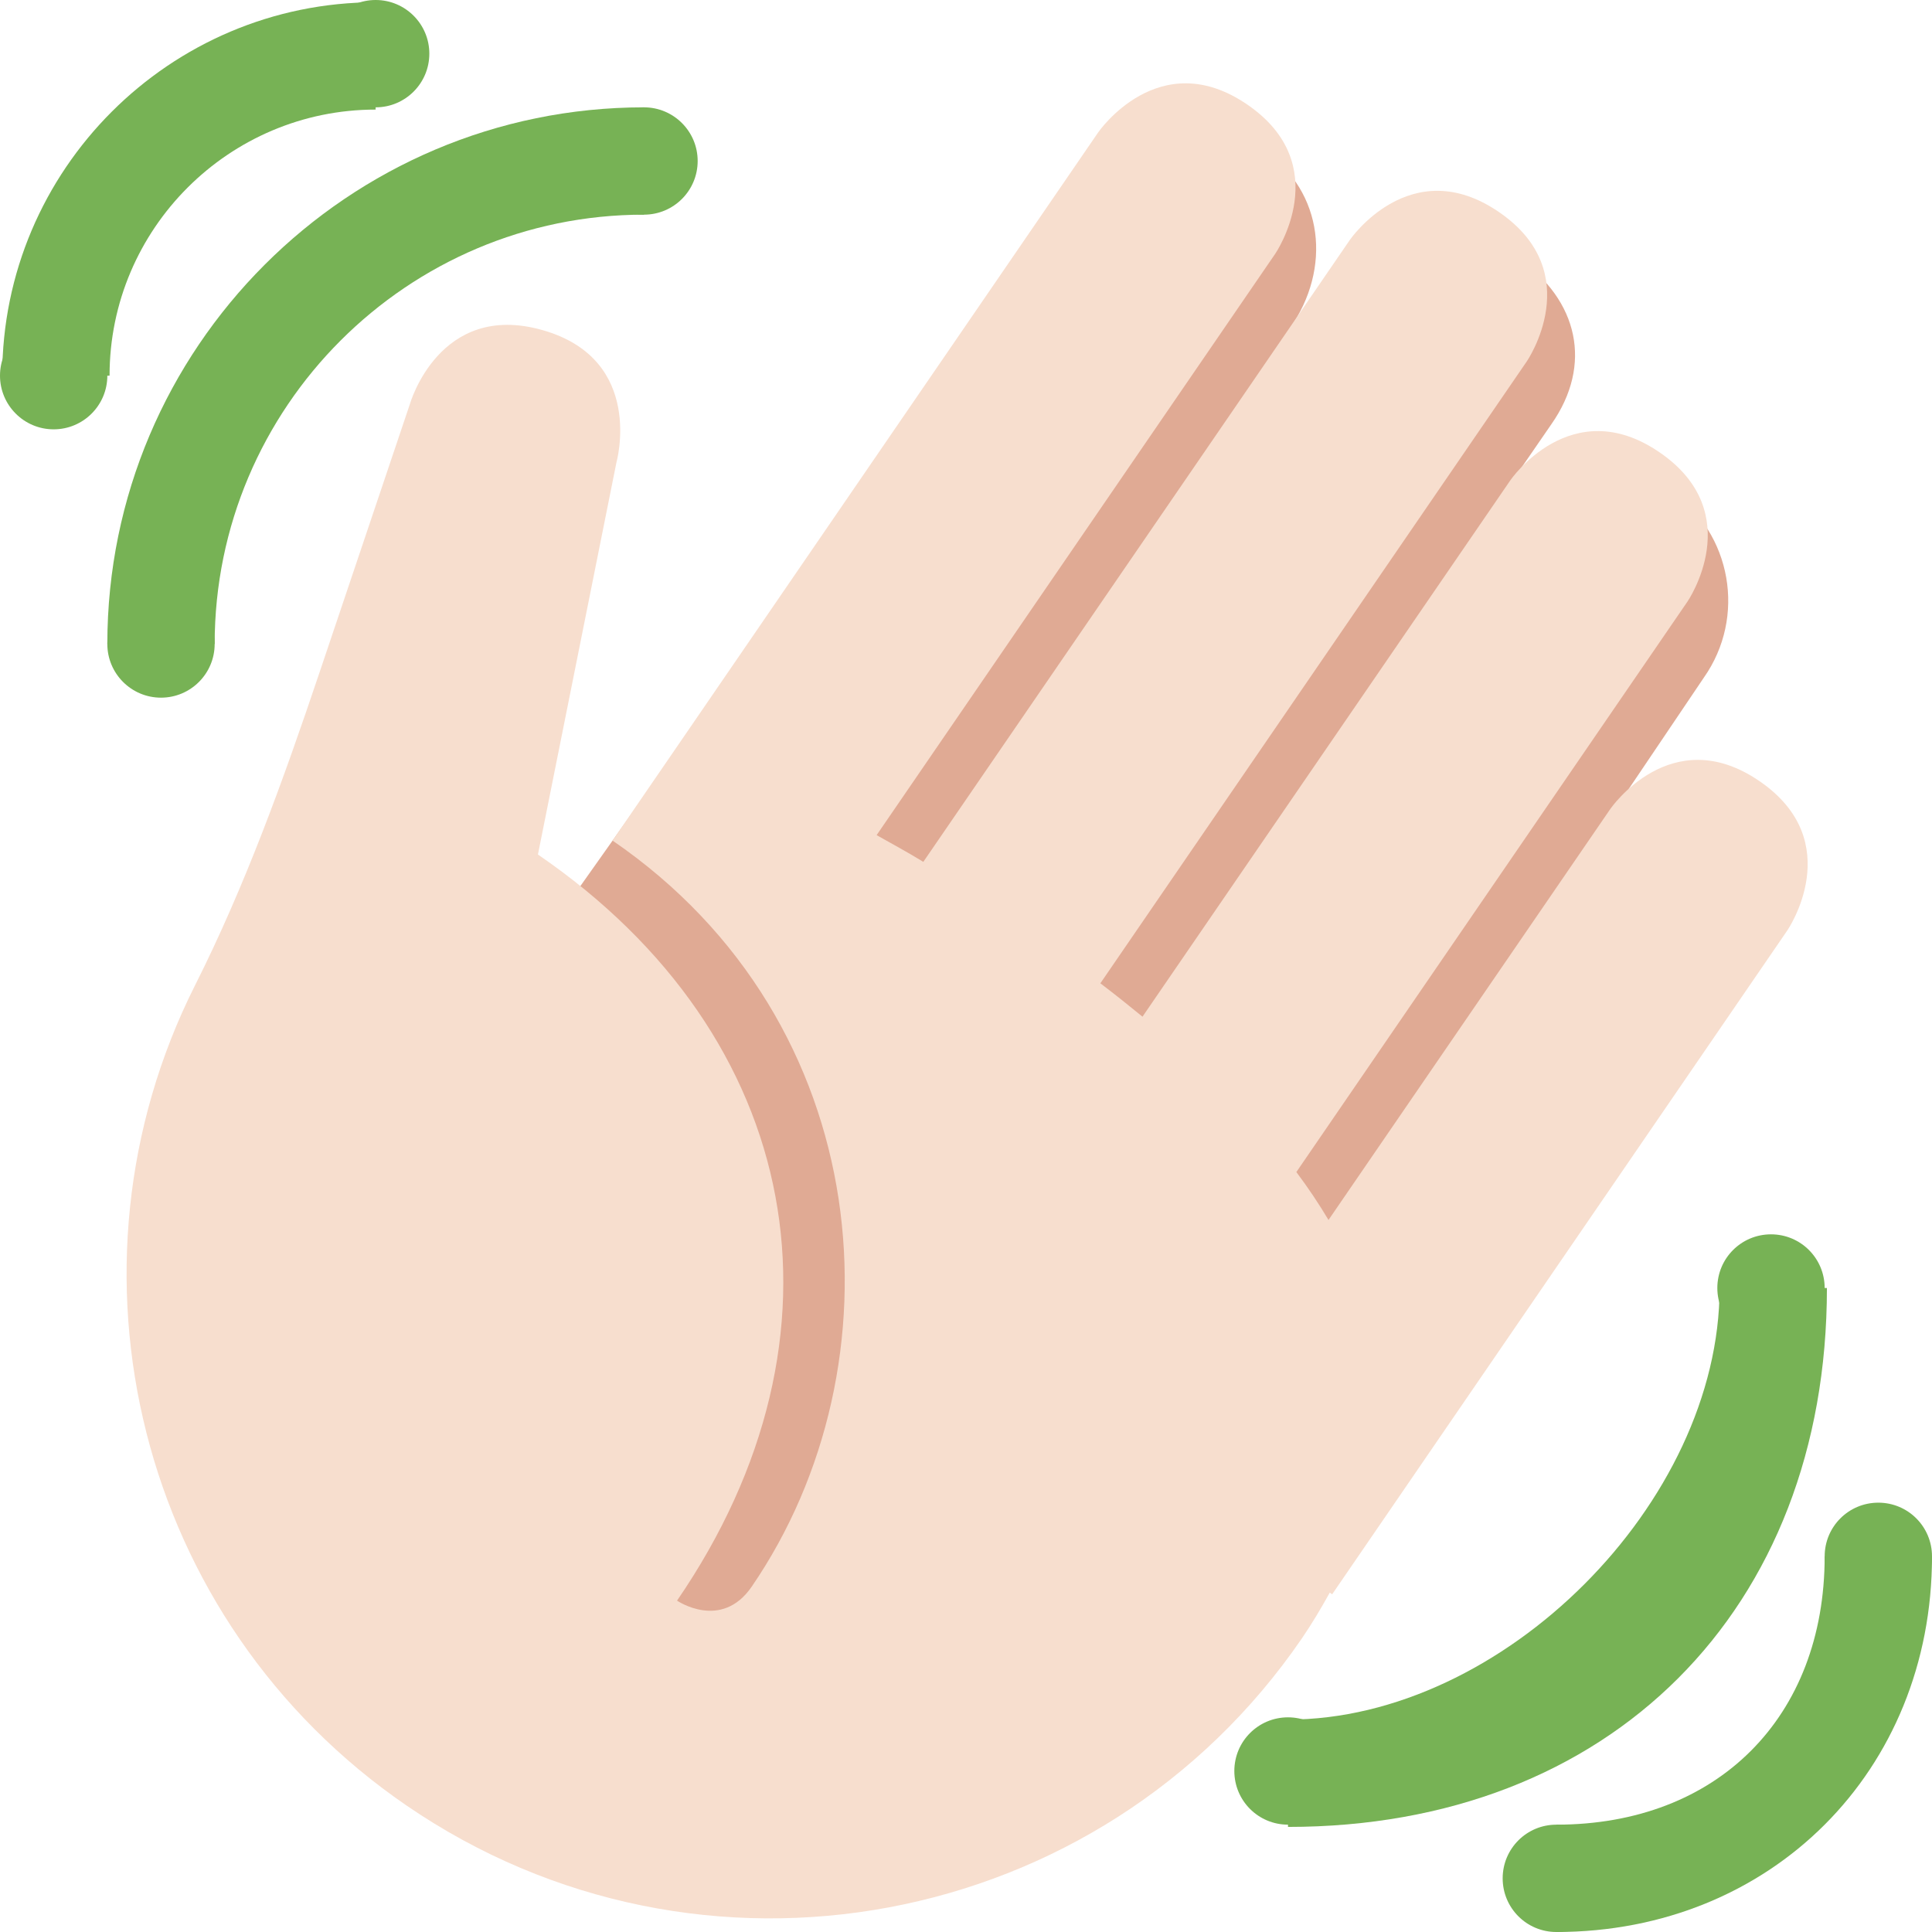
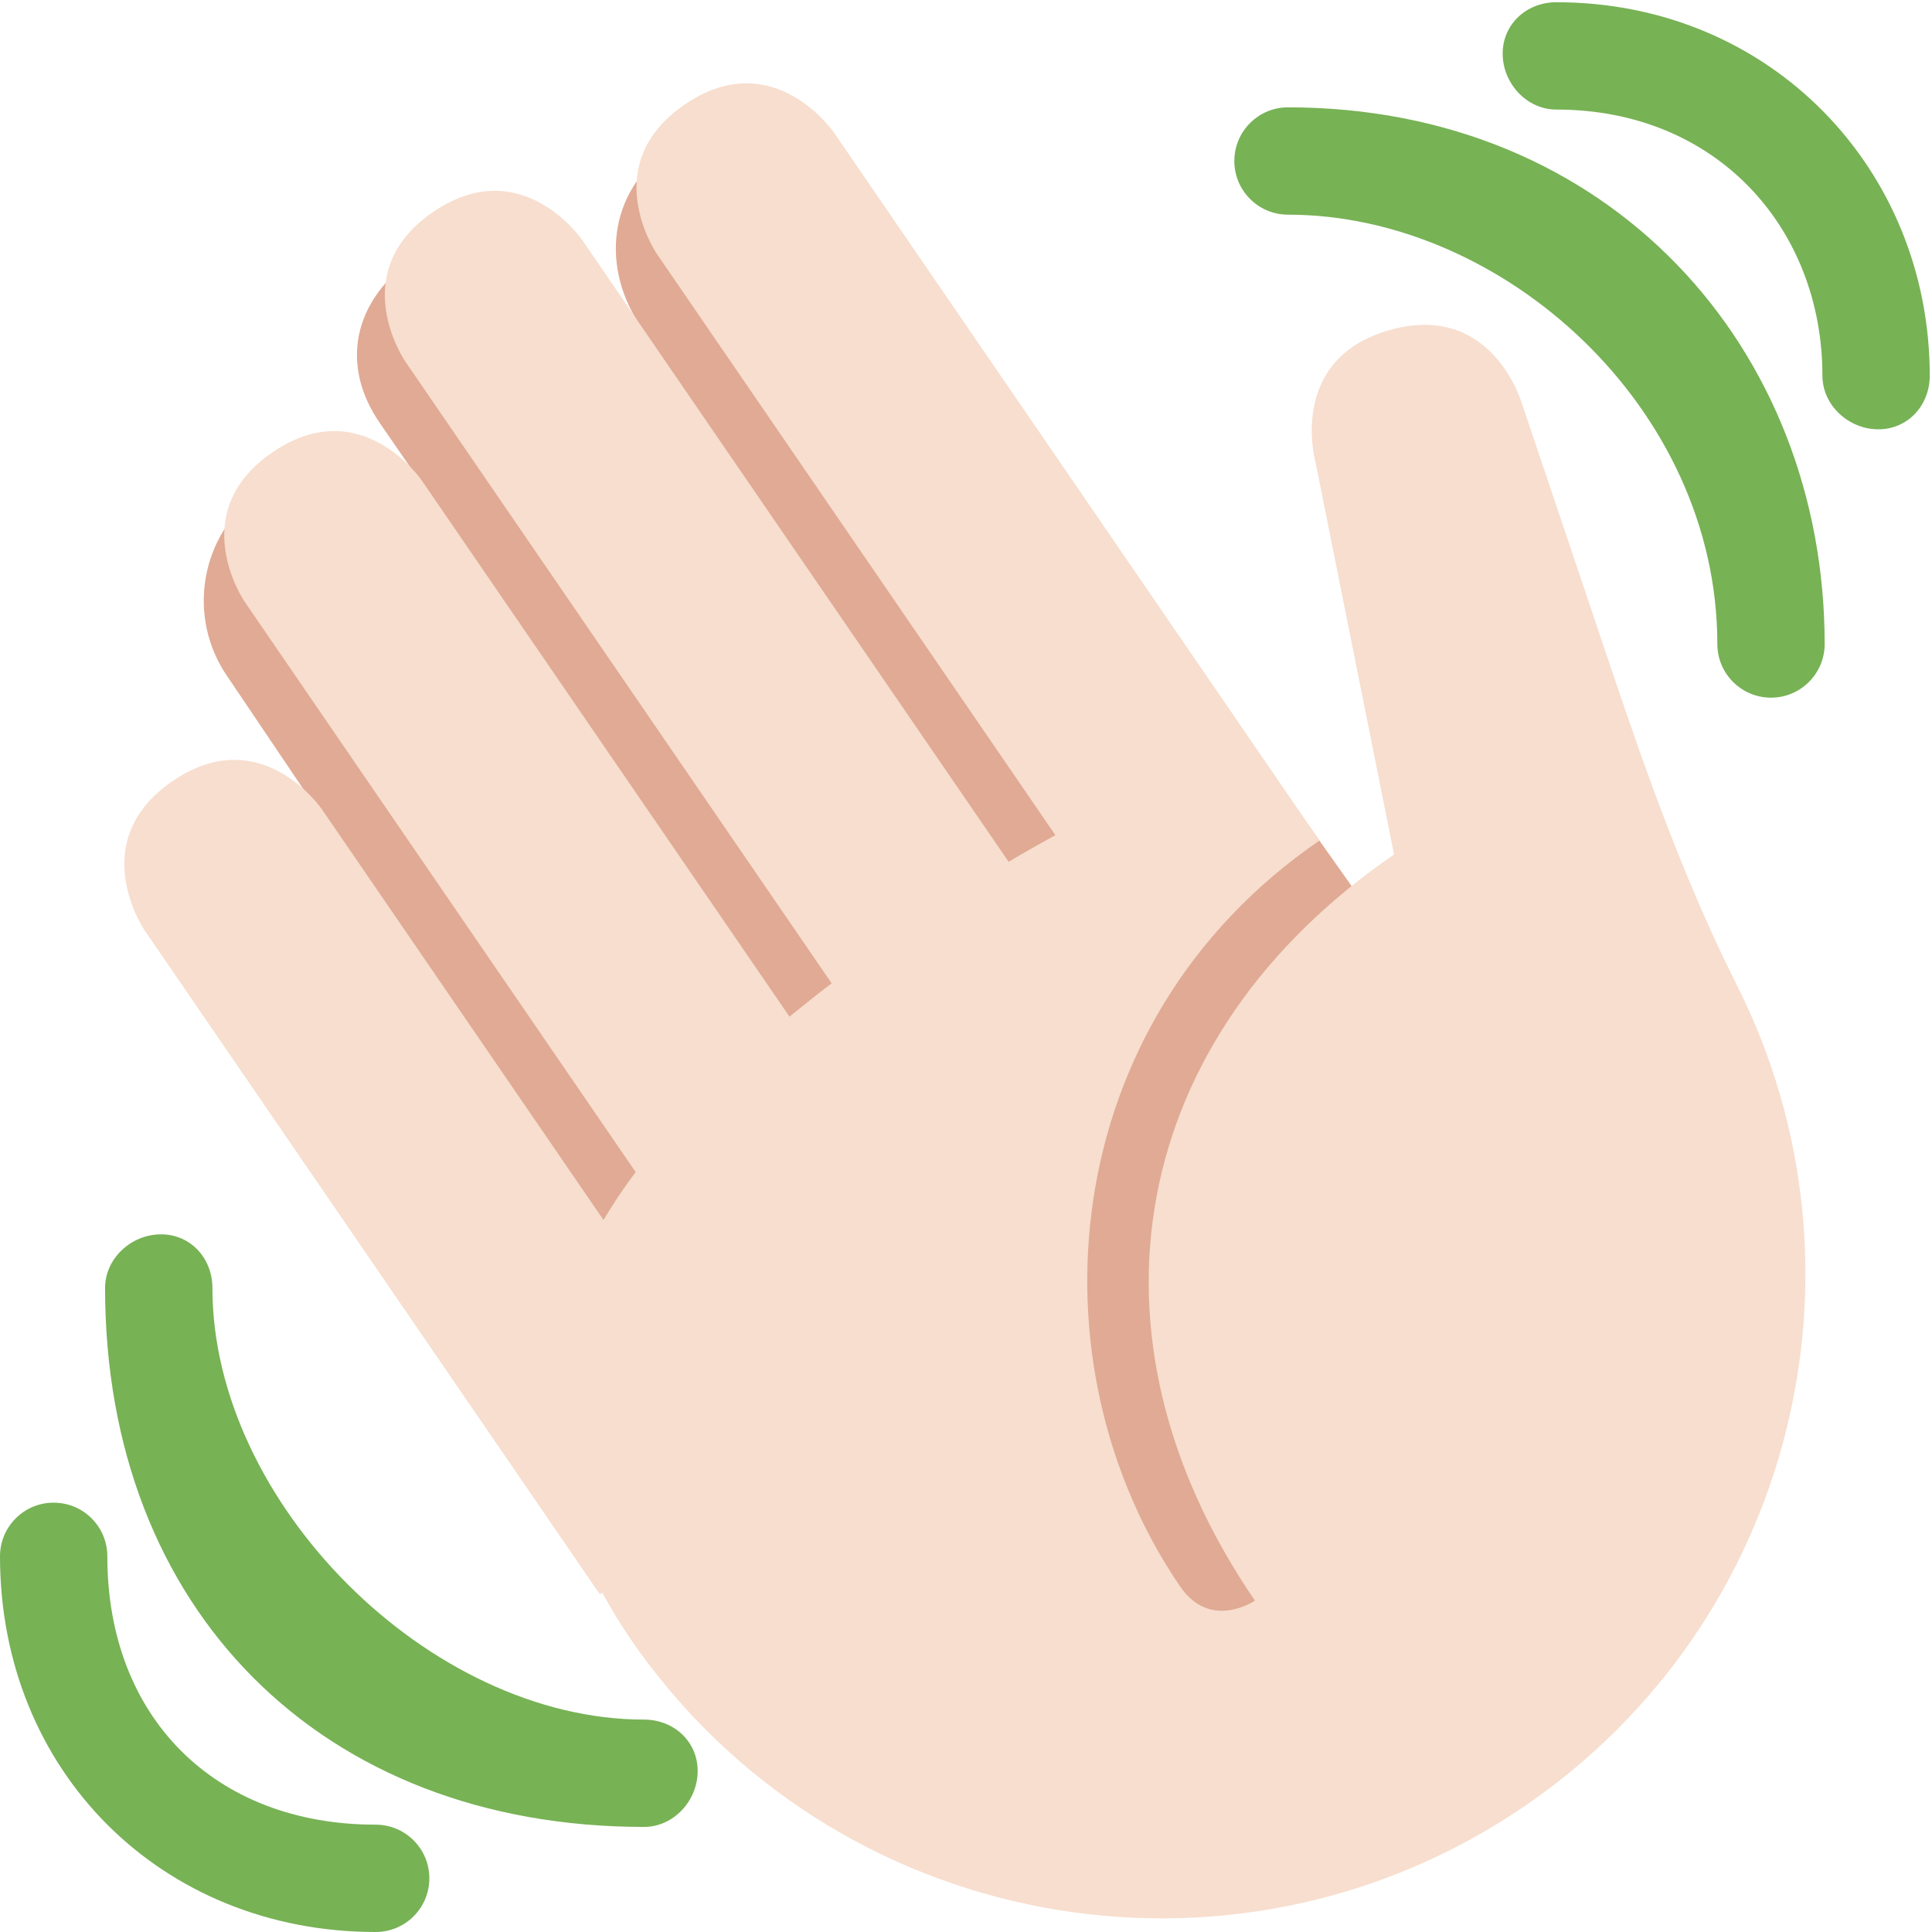
<svg xmlns="http://www.w3.org/2000/svg" viewBox="0 0 45 45" style="enable-background:new 0 0 45 45;" xml:space="preserve" version="1.1" id="svg2">
  <defs id="defs6">
    <clipPath id="clipPath16" clipPathUnits="userSpaceOnUse">
      <path id="path18" d="M 0,36 36,36 36,0 0,0 0,36 Z" />
    </clipPath>
  </defs>
  <g transform="matrix(1.25,0,0,-1.25,0,45)" id="g10">
    <g id="g12">
      <g clip-path="url(#clipPath16)" id="g14">
-         <g transform="translate(31.1387,26.853)" id="g20">
-           <path id="path22" style="fill:#e0aa94;fill-opacity:1;fill-rule:nonzero;stroke:none" d="m 0,0 c -0.941,0.657 -2.357,0.531 -3.201,-0.166 l 0.969,1.407 c 0.779,1.111 0.5,2.313 -0.613,3.092 -1.112,0.778 -2.646,0.509 -3.426,-0.604 l -8.829,-12.582 -0.07,0.031 8.063,11.844 c 0.786,1.122 0.638,2.544 -0.484,3.331 -1.122,0.784 -2.67,0.513 -3.456,-0.611 l -10.42,-14.72 c -0.786,-1.123 -0.401,-2.661 0.721,-3.447 0.191,-0.134 0.397,-0.226 0.607,-0.299 l 0,-9.129 10,0 0,3.113 c 0.147,0.129 0.967,0.763 1.083,0.929 L 0.611,-3.478 C 1.404,-2.349 1.13,-0.792 0,0" />
+         <g transform="translate(4.8613,26.853)" id="g20">
+           <path id="path22" style="fill:#e0aa94;fill-opacity:1;fill-rule:nonzero;stroke:none" d="M 0,0 C 0.941,0.657 2.357,0.531 3.201,-0.166 L 2.232,1.241 C 1.453,2.352 1.732,3.554 2.845,4.333 3.957,5.111 5.491,4.842 6.271,3.729 L 15.1,-8.853 15.17,-8.822 7.107,3.022 c -0.786,1.122 -0.638,2.544 0.484,3.331 1.122,0.784 2.67,0.513 3.456,-0.611 l 10.42,-14.72 c 0.786,-1.123 0.401,-2.661 -0.721,-3.447 -0.191,-0.134 -0.397,-0.226 -0.607,-0.299 l 0,-9.129 -10,0 0,3.113 c -0.147,0.129 -0.967,0.763 -1.083,0.929 L -0.611,-3.478 C -1.404,-2.349 -1.13,-0.792 0,0" />
        </g>
-         <g transform="translate(33.3047,18.6636)" id="g24">
-           <path id="path26" style="fill:#f7dece;fill-opacity:1;fill-rule:nonzero;stroke:none" d="M 0,0 C 0,0 1.132,1.65 -0.519,2.781 -2.168,3.912 -3.299,2.262 -3.299,2.262 L -8.55,-5.396 c -0.18,0.302 -0.379,0.6 -0.599,0.893 l 7.288,10.63 c 0,0 1.131,1.649 -0.519,2.78 -1.649,1.132 -2.78,-0.518 -2.78,-0.518 l -6.856,-9.997 c -0.255,0.209 -0.515,0.417 -0.785,0.622 l 7.947,11.59 c 0,0 1.131,1.649 -0.518,2.78 -1.649,1.132 -2.78,-0.518 -2.78,-0.518 L -16.1,1.277 c -0.292,0.179 -0.581,0.335 -0.87,0.498 l 7.427,10.832 c 0,0 1.131,1.649 -0.519,2.78 -1.649,1.132 -2.78,-0.518 -2.78,-0.518 L -20.696,3.415 -21.325,2.498 -21.89,1.673 c 4.948,-3.393 5.419,-9.779 2.592,-13.902 -0.566,-0.825 -1.391,-0.26 -1.391,-0.26 3.394,4.949 2.357,10.51 -2.592,13.903 l 1.462,7.302 c 0,0 0.545,1.925 -1.379,2.47 -1.924,0.545 -2.469,-1.379 -2.469,-1.379 l -1.685,-5.004 c -0.668,-1.984 -1.379,-3.961 -2.32,-5.83 -2.657,-5.28 -1.07,-11.843 3.941,-15.279 5.465,-3.747 12.935,-2.355 16.683,3.11 0.198,0.29 0.364,0.573 0.522,0.856 L -8.482,-12.371 0,0 Z" />
+         <g transform="translate(2.6953,18.6636)" id="g24">
+           <path id="path26" style="fill:#f7dece;fill-opacity:1;fill-rule:nonzero;stroke:none" d="M 0,0 C 0,0 -1.132,1.65 0.519,2.781 2.168,3.912 3.299,2.262 3.299,2.262 L 8.55,-5.396 c 0.18,0.302 0.379,0.6 0.599,0.893 L 1.861,6.127 c 0,0 -1.131,1.649 0.519,2.78 1.649,1.132 2.78,-0.518 2.78,-0.518 l 6.856,-9.997 c 0.255,0.209 0.515,0.417 0.785,0.622 l -7.947,11.59 c 0,0 -1.131,1.649 0.518,2.78 1.649,1.132 2.78,-0.518 2.78,-0.518 L 16.1,1.277 c 0.292,0.179 0.581,0.335 0.87,0.498 L 9.543,12.607 c 0,0 -1.131,1.649 0.519,2.78 1.649,1.132 2.78,-0.518 2.78,-0.518 L 20.696,3.415 21.325,2.498 21.89,1.673 c -4.948,-3.393 -5.419,-9.779 -2.592,-13.902 0.566,-0.825 1.391,-0.26 1.391,-0.26 -3.394,4.949 -2.357,10.51 2.592,13.903 l -1.462,7.302 c 0,0 -0.545,1.925 1.379,2.47 1.924,0.545 2.469,-1.379 2.469,-1.379 l 1.685,-5.004 c 0.668,-1.984 1.379,-3.961 2.32,-5.83 2.657,-5.28 1.07,-11.843 -3.941,-15.279 -5.465,-3.747 -12.935,-2.355 -16.683,3.11 -0.198,0.29 -0.364,0.573 -0.522,0.856 L 8.482,-12.371 0,0 Z" />
        </g>
-         <g transform="translate(2.0415,29)" id="g28">
-           <path id="path30" style="fill:#77b255;fill-opacity:1;fill-rule:nonzero;stroke:none" d="m 0,0 -2,0 c 0,3.837 3.122,6.958 6.958,6.958 l 0,-2 C 2.225,4.958 0,2.734 0,0" />
+         <g transform="translate(12,3.958)" id="g28">
+           <path id="path30" style="fill:#77b255;fill-opacity:1;fill-rule:nonzero;stroke:none" d="m 0,0 c -4,0 -8.042,4.042 -8.042,8.042 0,0.553 -0.405,1 -0.958,1 -0.553,0 -1.042,-0.447 -1.042,-1 C -10.042,2.042 -6,-2 0,-2 0.553,-2 1,-1.511 1,-0.958 1,-0.405 0.553,0 0,0" />
        </g>
-         <g transform="translate(4,24)" id="g32">
-           <path id="path34" style="fill:#77b255;fill-opacity:1;fill-rule:nonzero;stroke:none" d="M 0,0 -2,0 C -2,5.514 2.486,10 8,10 L 8,8 C 3.589,8 0,4.411 0,0" />
+         <g transform="translate(7,2)" id="g32">
+           <path id="path34" style="fill:#77b255;fill-opacity:1;fill-rule:nonzero;stroke:none" d="m 0,0 c -3,0 -5,2 -5,5 0,0.553 -0.447,1 -1,1 -0.553,0 -1,-0.447 -1,-1 0,-4 3,-7 7,-7 0.553,0 1,0.447 1,1 0,0.553 -0.447,1 -1,1" />
        </g>
-         <g transform="translate(29,0)" id="g36">
-           <path id="path38" style="fill:#77b255;fill-opacity:1;fill-rule:nonzero;stroke:none" d="M 0,0 0,2 C 3,2 5,4 5,7 L 7,7 C 7,3 4,0 0,0" />
+         <g transform="translate(24,34)" id="g36">
+           <path id="path38" style="fill:#77b255;fill-opacity:1;fill-rule:nonzero;stroke:none" d="m 0,0 c -0.552,0 -1,-0.448 -1,-1 0,-0.552 0.448,-1 1,-1 4,0 8,-3.589 8,-8 0,-0.552 0.448,-1 1,-1 0.552,0 1,0.448 1,1 C 10,-4.486 6,0 0,0" />
        </g>
-         <g transform="translate(24,1.958)" id="g40">
-           <path id="path42" style="fill:#77b255;fill-opacity:1;fill-rule:nonzero;stroke:none" d="m 0,0 0,2 c 4,0 8.042,4.042 8.042,8.042 l 2,0 C 10.042,4.042 6,0 0,0" />
-         </g>
-         <g transform="translate(34,12)" id="g44">
-           <path id="path46" style="fill:#77b255;fill-opacity:1;fill-rule:nonzero;stroke:none" d="m 0,0 c 0,-0.553 -0.447,-1 -1,-1 -0.553,0 -1,0.447 -1,1 0,0.553 0.447,1 1,1 0.553,0 1,-0.447 1,-1" />
-         </g>
-         <g transform="translate(25,3)" id="g48">
-           <path id="path50" style="fill:#77b255;fill-opacity:1;fill-rule:nonzero;stroke:none" d="m 0,0 c 0,-0.553 -0.447,-1 -1,-1 -0.553,0 -1,0.447 -1,1 0,0.553 0.447,1 1,1 0.553,0 1,-0.447 1,-1" />
-         </g>
-         <g transform="translate(30,1)" id="g52">
-           <path id="path54" style="fill:#77b255;fill-opacity:1;fill-rule:nonzero;stroke:none" d="m 0,0 c 0,-0.553 -0.447,-1 -1,-1 -0.553,0 -1,0.447 -1,1 0,0.553 0.447,1 1,1 0.553,0 1,-0.447 1,-1" />
-         </g>
-         <g transform="translate(36,7)" id="g56">
-           <path id="path58" style="fill:#77b255;fill-opacity:1;fill-rule:nonzero;stroke:none" d="m 0,0 c 0,-0.553 -0.447,-1 -1,-1 -0.553,0 -1,0.447 -1,1 0,0.553 0.447,1 1,1 0.553,0 1,-0.447 1,-1" />
-         </g>
-         <g transform="translate(4,24)" id="g60">
-           <path id="path62" style="fill:#77b255;fill-opacity:1;fill-rule:nonzero;stroke:none" d="m 0,0 c 0,0.552 -0.448,1 -1,1 -0.552,0 -1,-0.448 -1,-1 0,-0.552 0.448,-1 1,-1 0.552,0 1,0.448 1,1" />
-         </g>
-         <g transform="translate(11,33)" id="g64">
-           <path id="path66" style="fill:#77b255;fill-opacity:1;fill-rule:nonzero;stroke:none" d="M 0,0 C 0,-0.552 0.448,-1 1,-1 1.552,-1 2,-0.552 2,0 2,0.552 1.552,1 1,1 0.448,1 0,0.552 0,0" />
-         </g>
-         <g transform="translate(6,35)" id="g68">
-           <path id="path70" style="fill:#77b255;fill-opacity:1;fill-rule:nonzero;stroke:none" d="M 0,0 C 0,-0.552 0.448,-1 1,-1 1.552,-1 2,-0.552 2,0 2,0.552 1.552,1 1,1 0.448,1 0,0.552 0,0" />
-         </g>
-         <g transform="translate(2,29)" id="g72">
-           <path id="path74" style="fill:#77b255;fill-opacity:1;fill-rule:nonzero;stroke:none" d="m 0,0 c 0,0.552 -0.448,1 -1,1 -0.552,0 -1,-0.448 -1,-1 0,-0.552 0.448,-1 1,-1 0.552,0 1,0.448 1,1" />
+         <g transform="translate(29,35.9585)" id="g40">
+           <path id="path42" style="fill:#77b255;fill-opacity:1;fill-rule:nonzero;stroke:none" d="M 0,0 C -0.552,0 -1,-0.406 -1,-0.958 -1,-1.511 -0.552,-2 0,-2 c 3,0 4.958,-2.225 4.958,-4.958 0,-0.553 0.49,-1 1.042,-1 0.552,0 0.958,0.447 0.958,1 C 6.958,-3.122 4,0 0,0" />
        </g>
      </g>
    </g>
  </g>
</svg>
